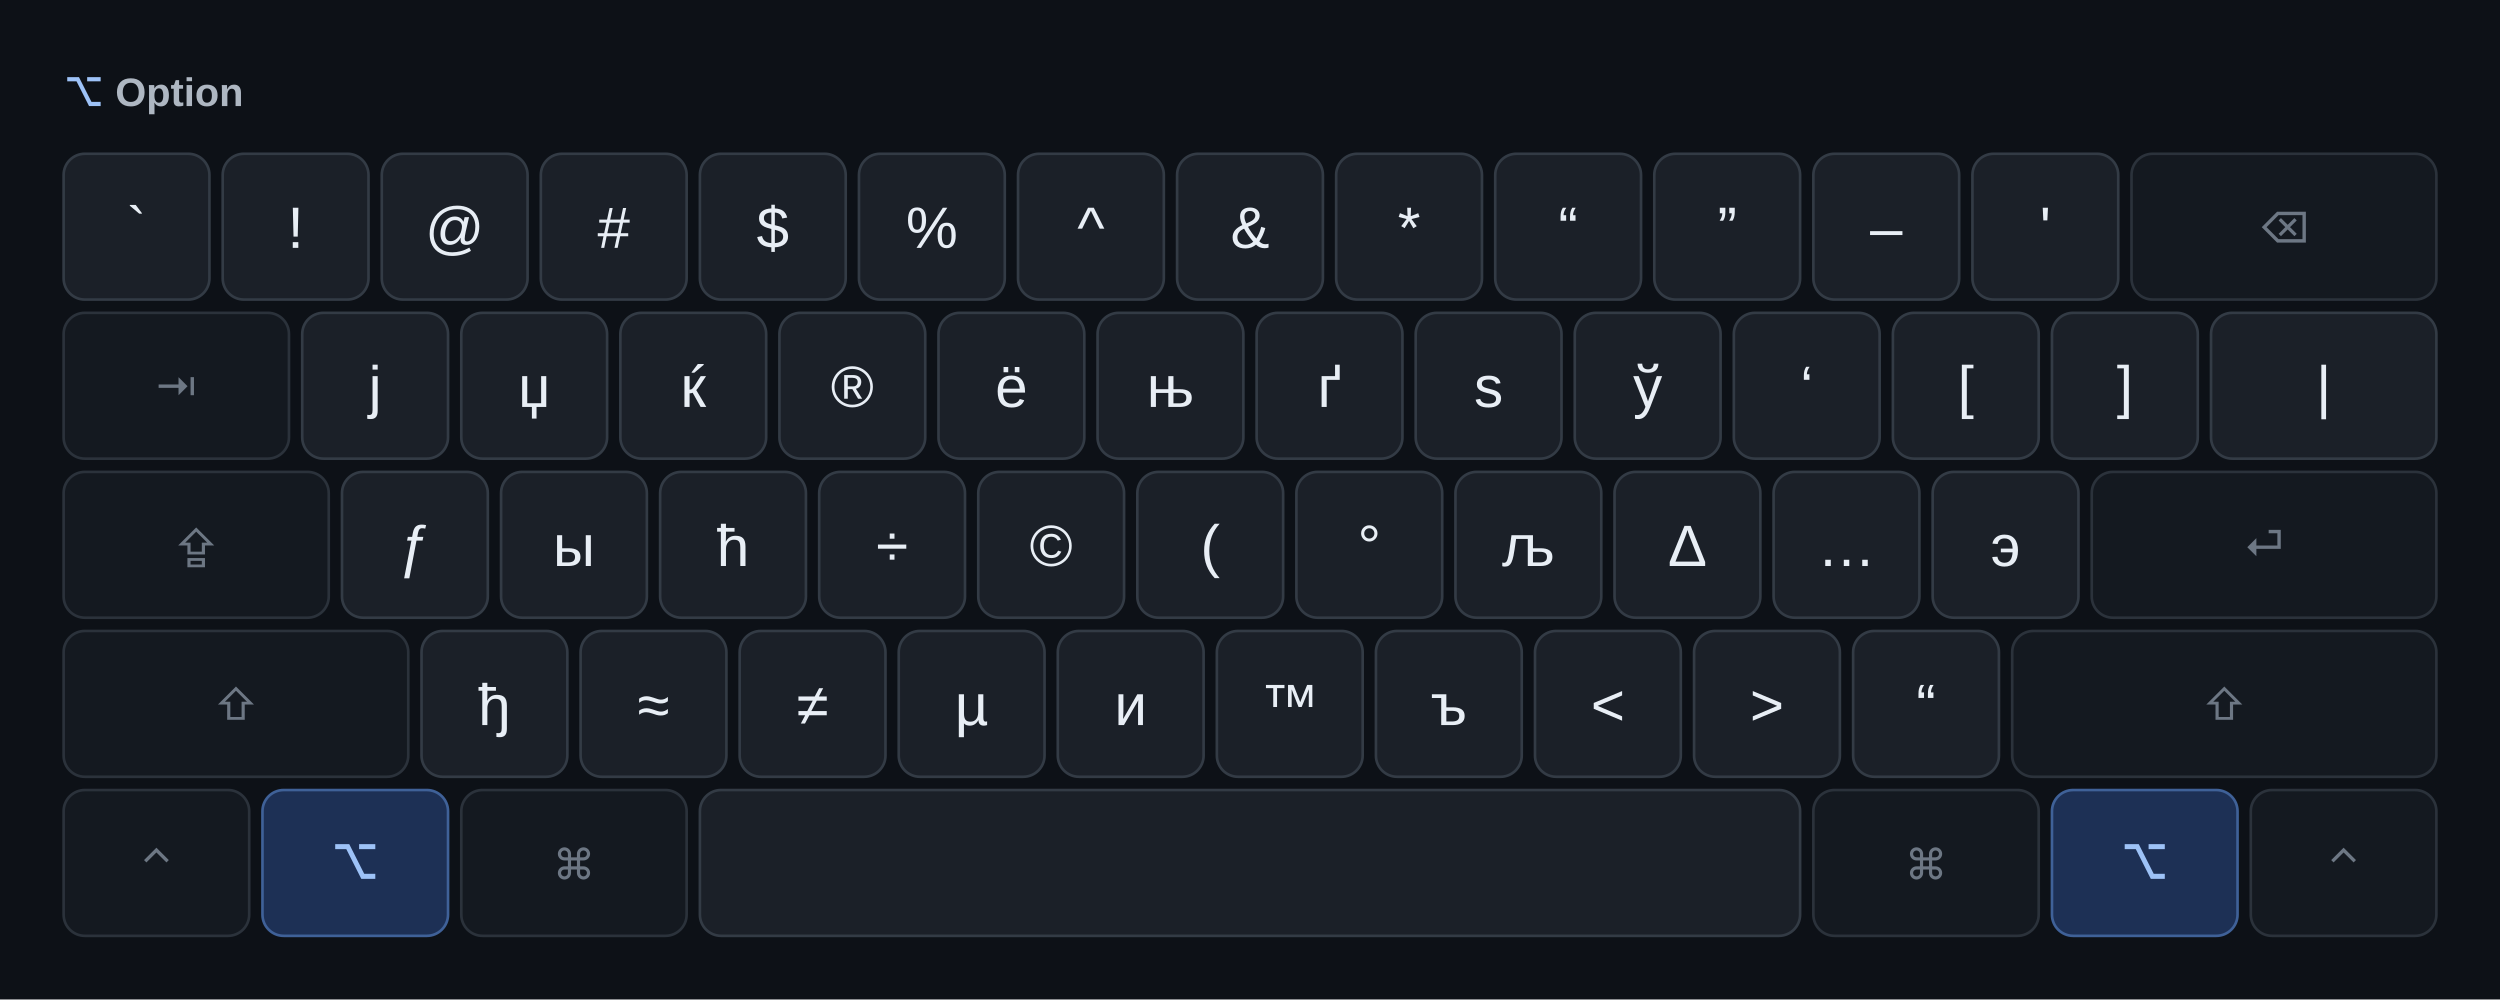
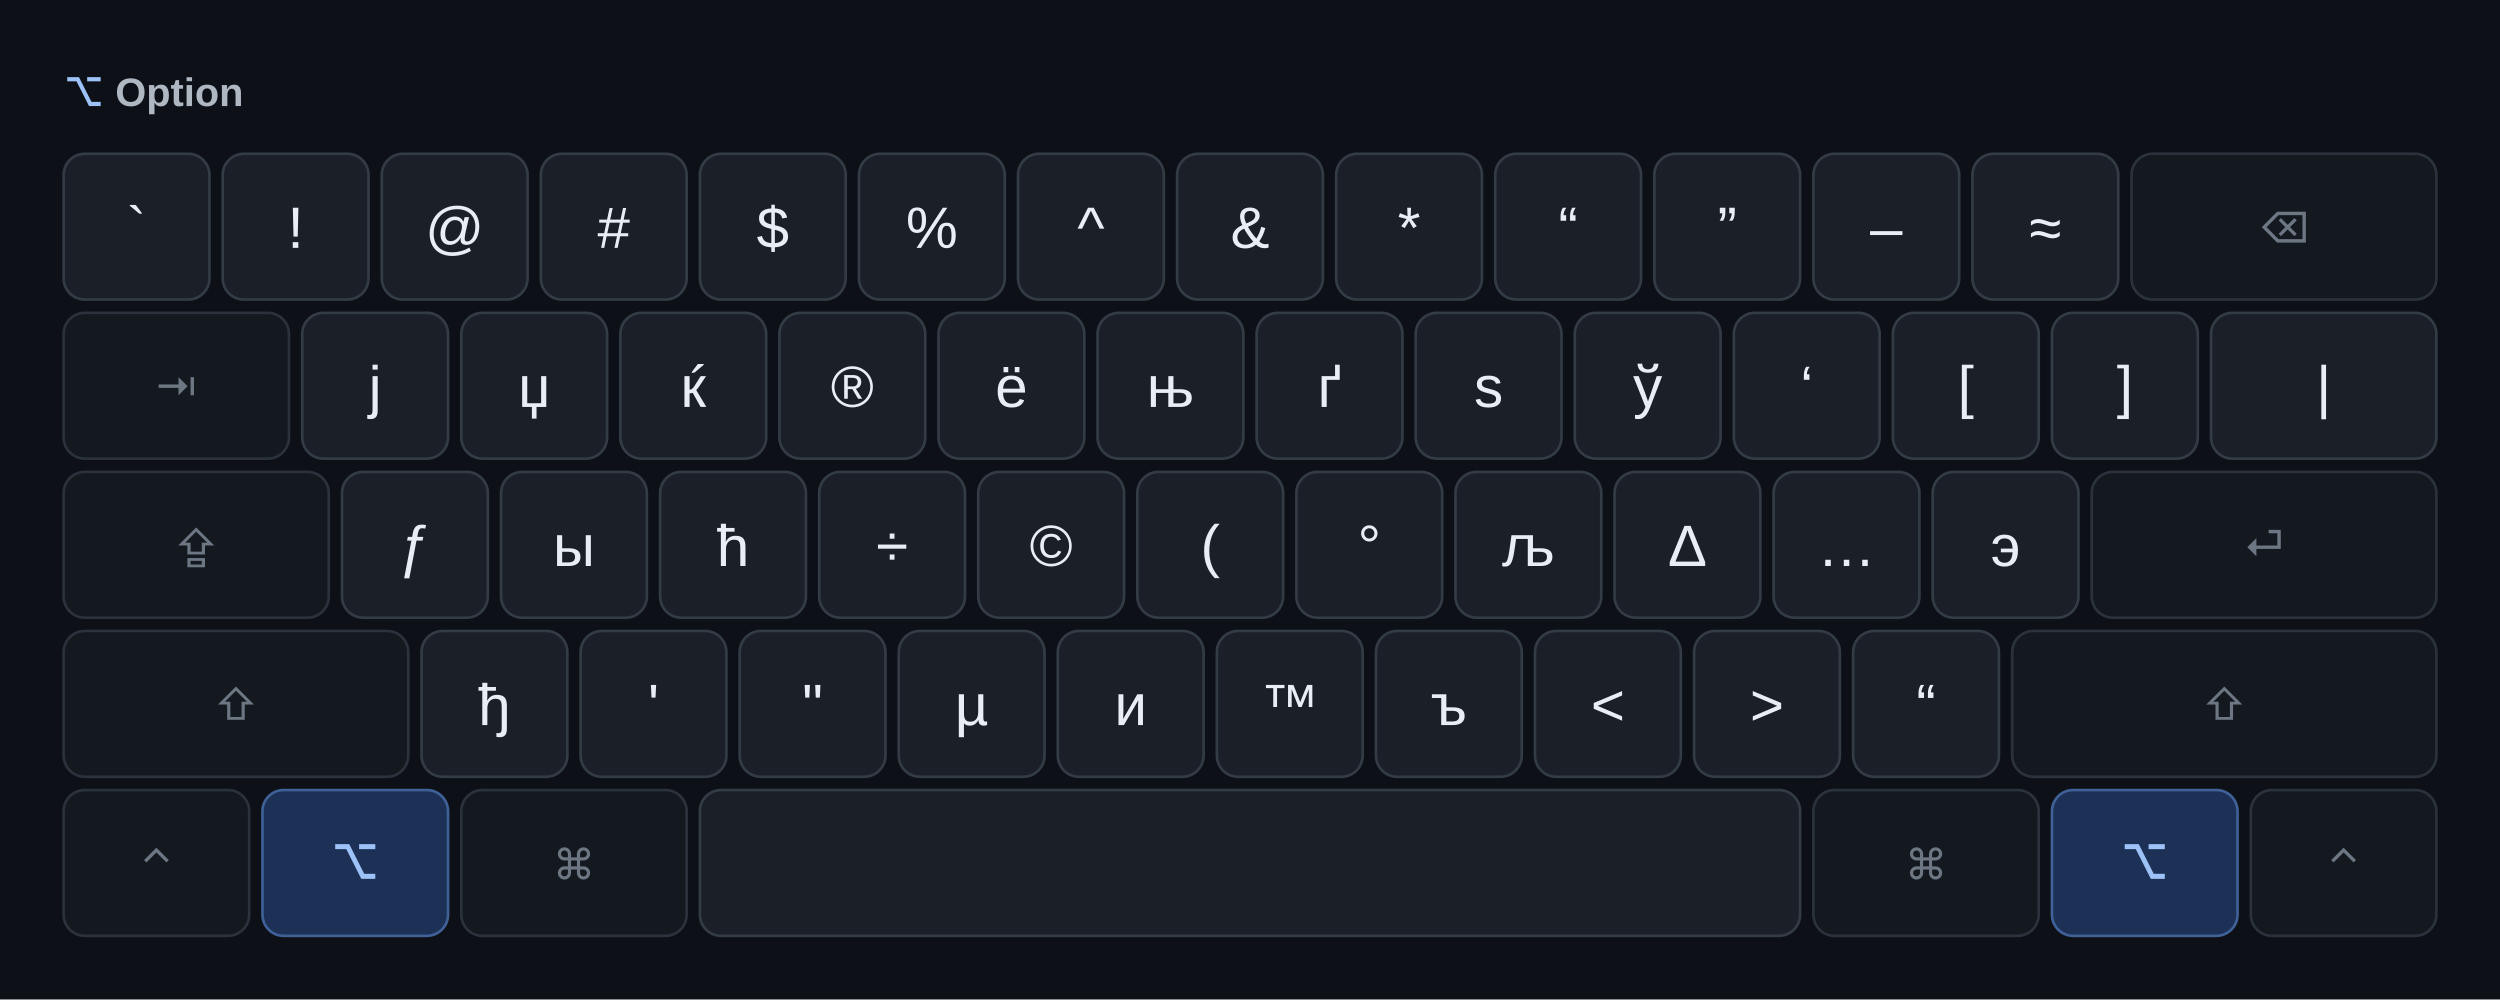
<svg xmlns="http://www.w3.org/2000/svg" width="943" height="377" viewBox="0 0 943 377" font-family="ui-sans-serif, -apple-system, BlinkMacSystemFont, 'SF Pro Text', 'Helvetica Neue', 'Segoe UI', Arial, sans-serif" role="img" aria-label="Ukrainian - Mac PC keyboard diagram, option layer.">
  <rect width="943" height="377" fill="#0d1117" />
  <text x="24" y="40" font-size="15" fill="#aeb7c2" text-anchor="start" font-weight="600">
    <tspan fill="#9dc2f7">⌥</tspan>  Option</text>
  <rect x="24" y="58" width="55" height="55" rx="8" fill="#1b2028" stroke="#333b45" stroke-width="1" />
  <text x="51.5" y="93.5" font-size="22" fill="#e8eef5" text-anchor="middle">`</text>
  <rect x="84" y="58" width="55" height="55" rx="8" fill="#1b2028" stroke="#333b45" stroke-width="1" />
  <text x="111.5" y="93.5" font-size="22" fill="#e8eef5" text-anchor="middle">!</text>
  <rect x="144" y="58" width="55" height="55" rx="8" fill="#1b2028" stroke="#333b45" stroke-width="1" />
  <text x="171.5" y="93.5" font-size="22" fill="#e8eef5" text-anchor="middle">@</text>
  <rect x="204" y="58" width="55" height="55" rx="8" fill="#1b2028" stroke="#333b45" stroke-width="1" />
  <text x="231.5" y="93.5" font-size="22" fill="#e8eef5" text-anchor="middle">#</text>
  <rect x="264" y="58" width="55" height="55" rx="8" fill="#1b2028" stroke="#333b45" stroke-width="1" />
  <text x="291.5" y="93.5" font-size="22" fill="#e8eef5" text-anchor="middle">$</text>
  <rect x="324" y="58" width="55" height="55" rx="8" fill="#1b2028" stroke="#333b45" stroke-width="1" />
  <text x="351.5" y="93.5" font-size="22" fill="#e8eef5" text-anchor="middle">%</text>
  <rect x="384" y="58" width="55" height="55" rx="8" fill="#1b2028" stroke="#333b45" stroke-width="1" />
  <text x="411.5" y="93.5" font-size="22" fill="#e8eef5" text-anchor="middle">^</text>
  <rect x="444" y="58" width="55" height="55" rx="8" fill="#1b2028" stroke="#333b45" stroke-width="1" />
  <text x="471.5" y="93.5" font-size="22" fill="#e8eef5" text-anchor="middle">&amp;</text>
  <rect x="504" y="58" width="55" height="55" rx="8" fill="#1b2028" stroke="#333b45" stroke-width="1" />
  <text x="531.5" y="93.5" font-size="22" fill="#e8eef5" text-anchor="middle">*</text>
  <rect x="564" y="58" width="55" height="55" rx="8" fill="#1b2028" stroke="#333b45" stroke-width="1" />
  <text x="591.5" y="93.5" font-size="22" fill="#e8eef5" text-anchor="middle">“</text>
  <rect x="624" y="58" width="55" height="55" rx="8" fill="#1b2028" stroke="#333b45" stroke-width="1" />
  <text x="651.5" y="93.5" font-size="22" fill="#e8eef5" text-anchor="middle">”</text>
  <rect x="684" y="58" width="55" height="55" rx="8" fill="#1b2028" stroke="#333b45" stroke-width="1" />
  <text x="711.5" y="93.5" font-size="22" fill="#e8eef5" text-anchor="middle">–</text>
  <rect x="744" y="58" width="55" height="55" rx="8" fill="#1b2028" stroke="#333b45" stroke-width="1" />
-   <text x="771.5" y="93.5" font-size="22" fill="#e8eef5" text-anchor="middle">'</text>
+   <text x="771.5" y="93.5" font-size="22" fill="#e8eef5" text-anchor="middle">≈</text>
  <rect x="804" y="58" width="115" height="55" rx="8" fill="#141920" stroke="#2b323b" stroke-width="1" />
  <text x="861.5" y="91.5" font-size="16" fill="#6d7784" text-anchor="middle">⌫</text>
  <rect x="24" y="118" width="85" height="55" rx="8" fill="#141920" stroke="#2b323b" stroke-width="1" />
  <text x="66.5" y="151.5" font-size="16" fill="#6d7784" text-anchor="middle">⇥</text>
  <rect x="114" y="118" width="55" height="55" rx="8" fill="#1b2028" stroke="#333b45" stroke-width="1" />
  <text x="141.5" y="153.5" font-size="22" fill="#e8eef5" text-anchor="middle">ј</text>
  <rect x="174" y="118" width="55" height="55" rx="8" fill="#1b2028" stroke="#333b45" stroke-width="1" />
  <text x="201.5" y="153.5" font-size="22" fill="#e8eef5" text-anchor="middle">џ</text>
  <rect x="234" y="118" width="55" height="55" rx="8" fill="#1b2028" stroke="#333b45" stroke-width="1" />
  <text x="261.5" y="153.5" font-size="22" fill="#e8eef5" text-anchor="middle">ќ</text>
  <rect x="294" y="118" width="55" height="55" rx="8" fill="#1b2028" stroke="#333b45" stroke-width="1" />
  <text x="321.5" y="153.5" font-size="22" fill="#e8eef5" text-anchor="middle">®</text>
  <rect x="354" y="118" width="55" height="55" rx="8" fill="#1b2028" stroke="#333b45" stroke-width="1" />
  <text x="381.5" y="153.5" font-size="22" fill="#e8eef5" text-anchor="middle">ё</text>
  <rect x="414" y="118" width="55" height="55" rx="8" fill="#1b2028" stroke="#333b45" stroke-width="1" />
  <text x="441.5" y="153.5" font-size="22" fill="#e8eef5" text-anchor="middle">њ</text>
  <rect x="474" y="118" width="55" height="55" rx="8" fill="#1b2028" stroke="#333b45" stroke-width="1" />
  <text x="501.5" y="153.5" font-size="22" fill="#e8eef5" text-anchor="middle">ґ</text>
  <rect x="534" y="118" width="55" height="55" rx="8" fill="#1b2028" stroke="#333b45" stroke-width="1" />
  <text x="561.5" y="153.5" font-size="22" fill="#e8eef5" text-anchor="middle">ѕ</text>
  <rect x="594" y="118" width="55" height="55" rx="8" fill="#1b2028" stroke="#333b45" stroke-width="1" />
  <text x="621.5" y="153.5" font-size="22" fill="#e8eef5" text-anchor="middle">ў</text>
  <rect x="654" y="118" width="55" height="55" rx="8" fill="#1b2028" stroke="#333b45" stroke-width="1" />
  <text x="681.5" y="153.5" font-size="22" fill="#e8eef5" text-anchor="middle">‘</text>
  <rect x="714" y="118" width="55" height="55" rx="8" fill="#1b2028" stroke="#333b45" stroke-width="1" />
  <text x="741.5" y="153.5" font-size="22" fill="#e8eef5" text-anchor="middle">[</text>
  <rect x="774" y="118" width="55" height="55" rx="8" fill="#1b2028" stroke="#333b45" stroke-width="1" />
  <text x="801.5" y="153.5" font-size="22" fill="#e8eef5" text-anchor="middle">]</text>
  <rect x="834" y="118" width="85" height="55" rx="8" fill="#1b2028" stroke="#333b45" stroke-width="1" />
  <text x="876.5" y="153.5" font-size="22" fill="#e8eef5" text-anchor="middle">|</text>
  <rect x="24" y="178" width="100" height="55" rx="8" fill="#141920" stroke="#2b323b" stroke-width="1" />
  <text x="74" y="211.5" font-size="16" fill="#6d7784" text-anchor="middle">⇪</text>
  <rect x="129" y="178" width="55" height="55" rx="8" fill="#1b2028" stroke="#333b45" stroke-width="1" />
  <text x="156.5" y="213.5" font-size="22" fill="#e8eef5" text-anchor="middle">ƒ</text>
  <rect x="189" y="178" width="55" height="55" rx="8" fill="#1b2028" stroke="#333b45" stroke-width="1" />
  <text x="216.5" y="213.5" font-size="22" fill="#e8eef5" text-anchor="middle">ы</text>
  <rect x="249" y="178" width="55" height="55" rx="8" fill="#1b2028" stroke="#333b45" stroke-width="1" />
  <text x="276.5" y="213.5" font-size="22" fill="#e8eef5" text-anchor="middle">ћ</text>
  <rect x="309" y="178" width="55" height="55" rx="8" fill="#1b2028" stroke="#333b45" stroke-width="1" />
  <text x="336.5" y="213.5" font-size="22" fill="#e8eef5" text-anchor="middle">÷</text>
  <rect x="369" y="178" width="55" height="55" rx="8" fill="#1b2028" stroke="#333b45" stroke-width="1" />
  <text x="396.5" y="213.5" font-size="22" fill="#e8eef5" text-anchor="middle">©</text>
  <rect x="429" y="178" width="55" height="55" rx="8" fill="#1b2028" stroke="#333b45" stroke-width="1" />
  <text x="456.5" y="213.5" font-size="22" fill="#e8eef5" text-anchor="middle">(</text>
  <rect x="489" y="178" width="55" height="55" rx="8" fill="#1b2028" stroke="#333b45" stroke-width="1" />
  <text x="516.5" y="213.5" font-size="22" fill="#e8eef5" text-anchor="middle">°</text>
  <rect x="549" y="178" width="55" height="55" rx="8" fill="#1b2028" stroke="#333b45" stroke-width="1" />
  <text x="576.5" y="213.5" font-size="22" fill="#e8eef5" text-anchor="middle">љ</text>
  <rect x="609" y="178" width="55" height="55" rx="8" fill="#1b2028" stroke="#333b45" stroke-width="1" />
  <text x="636.5" y="213.5" font-size="22" fill="#e8eef5" text-anchor="middle">∆</text>
  <rect x="669" y="178" width="55" height="55" rx="8" fill="#1b2028" stroke="#333b45" stroke-width="1" />
  <text x="696.5" y="213.5" font-size="22" fill="#e8eef5" text-anchor="middle">…</text>
  <rect x="729" y="178" width="55" height="55" rx="8" fill="#1b2028" stroke="#333b45" stroke-width="1" />
  <text x="756.5" y="213.5" font-size="22" fill="#e8eef5" text-anchor="middle">э</text>
  <rect x="789" y="178" width="130" height="55" rx="8" fill="#141920" stroke="#2b323b" stroke-width="1" />
  <text x="854" y="211.5" font-size="16" fill="#6d7784" text-anchor="middle">⏎</text>
  <rect x="24" y="238" width="130" height="55" rx="8" fill="#141920" stroke="#2b323b" stroke-width="1" />
  <text x="89" y="271.5" font-size="16" fill="#6d7784" text-anchor="middle">⇧</text>
  <rect x="159" y="238" width="55" height="55" rx="8" fill="#1b2028" stroke="#333b45" stroke-width="1" />
  <text x="186.5" y="273.5" font-size="22" fill="#e8eef5" text-anchor="middle">ђ</text>
  <rect x="219" y="238" width="55" height="55" rx="8" fill="#1b2028" stroke="#333b45" stroke-width="1" />
-   <text x="246.5" y="273.5" font-size="22" fill="#e8eef5" text-anchor="middle">≈</text>
+   <text x="246.5" y="273.5" font-size="22" fill="#e8eef5" text-anchor="middle">'</text>
  <rect x="279" y="238" width="55" height="55" rx="8" fill="#1b2028" stroke="#333b45" stroke-width="1" />
-   <text x="306.5" y="273.5" font-size="22" fill="#e8eef5" text-anchor="middle">≠</text>
+   <text x="306.5" y="273.5" font-size="22" fill="#e8eef5" text-anchor="middle">"</text>
  <rect x="339" y="238" width="55" height="55" rx="8" fill="#1b2028" stroke="#333b45" stroke-width="1" />
  <text x="366.5" y="273.5" font-size="22" fill="#e8eef5" text-anchor="middle">µ</text>
  <rect x="399" y="238" width="55" height="55" rx="8" fill="#1b2028" stroke="#333b45" stroke-width="1" />
  <text x="426.5" y="273.5" font-size="22" fill="#e8eef5" text-anchor="middle">и</text>
  <rect x="459" y="238" width="55" height="55" rx="8" fill="#1b2028" stroke="#333b45" stroke-width="1" />
  <text x="486.5" y="273.5" font-size="22" fill="#e8eef5" text-anchor="middle">™</text>
  <rect x="519" y="238" width="55" height="55" rx="8" fill="#1b2028" stroke="#333b45" stroke-width="1" />
  <text x="546.5" y="273.5" font-size="22" fill="#e8eef5" text-anchor="middle">ъ</text>
  <rect x="579" y="238" width="55" height="55" rx="8" fill="#1b2028" stroke="#333b45" stroke-width="1" />
  <text x="606.5" y="273.5" font-size="22" fill="#e8eef5" text-anchor="middle">&lt;</text>
  <rect x="639" y="238" width="55" height="55" rx="8" fill="#1b2028" stroke="#333b45" stroke-width="1" />
  <text x="666.5" y="273.5" font-size="22" fill="#e8eef5" text-anchor="middle">&gt;</text>
  <rect x="699" y="238" width="55" height="55" rx="8" fill="#1b2028" stroke="#333b45" stroke-width="1" />
  <text x="726.5" y="273.5" font-size="22" fill="#e8eef5" text-anchor="middle">“</text>
  <rect x="759" y="238" width="160" height="55" rx="8" fill="#141920" stroke="#2b323b" stroke-width="1" />
  <text x="839" y="271.5" font-size="16" fill="#6d7784" text-anchor="middle">⇧</text>
  <rect x="24" y="298" width="70" height="55" rx="8" fill="#141920" stroke="#2b323b" stroke-width="1" />
  <text x="59" y="331.5" font-size="16" fill="#6d7784" text-anchor="middle">⌃</text>
  <rect x="99" y="298" width="70" height="55" rx="8" fill="#1d3055" stroke="#3f6198" stroke-width="1" />
  <text x="134" y="331.5" font-size="18" fill="#9dc2f7" text-anchor="middle" font-weight="600">⌥</text>
  <rect x="174" y="298" width="85" height="55" rx="8" fill="#141920" stroke="#2b323b" stroke-width="1" />
  <text x="216.5" y="331.5" font-size="16" fill="#6d7784" text-anchor="middle">⌘</text>
  <rect x="264" y="298" width="415" height="55" rx="8" fill="#1b2028" stroke="#333b45" stroke-width="1" />
  <rect x="684" y="298" width="85" height="55" rx="8" fill="#141920" stroke="#2b323b" stroke-width="1" />
  <text x="726.5" y="331.5" font-size="16" fill="#6d7784" text-anchor="middle">⌘</text>
  <rect x="774" y="298" width="70" height="55" rx="8" fill="#1d3055" stroke="#3f6198" stroke-width="1" />
  <text x="809" y="331.5" font-size="18" fill="#9dc2f7" text-anchor="middle" font-weight="600">⌥</text>
  <rect x="849" y="298" width="70" height="55" rx="8" fill="#141920" stroke="#2b323b" stroke-width="1" />
  <text x="884" y="331.5" font-size="16" fill="#6d7784" text-anchor="middle">⌃</text>
</svg>
